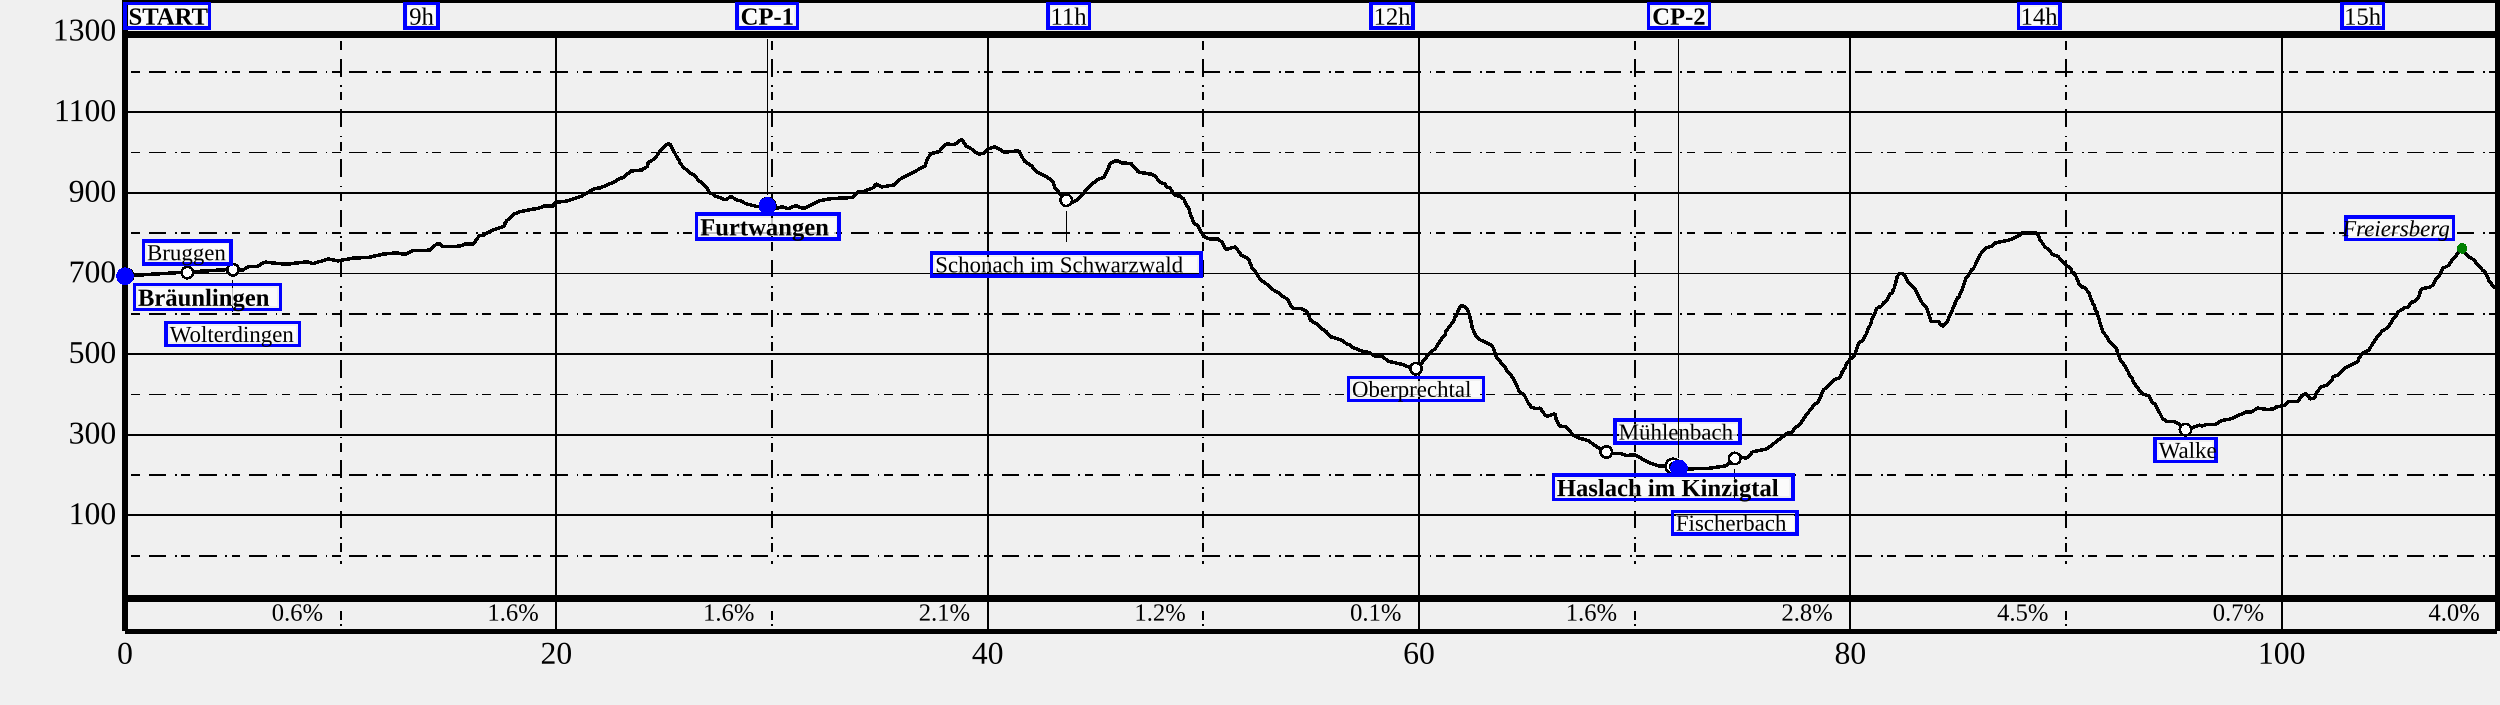
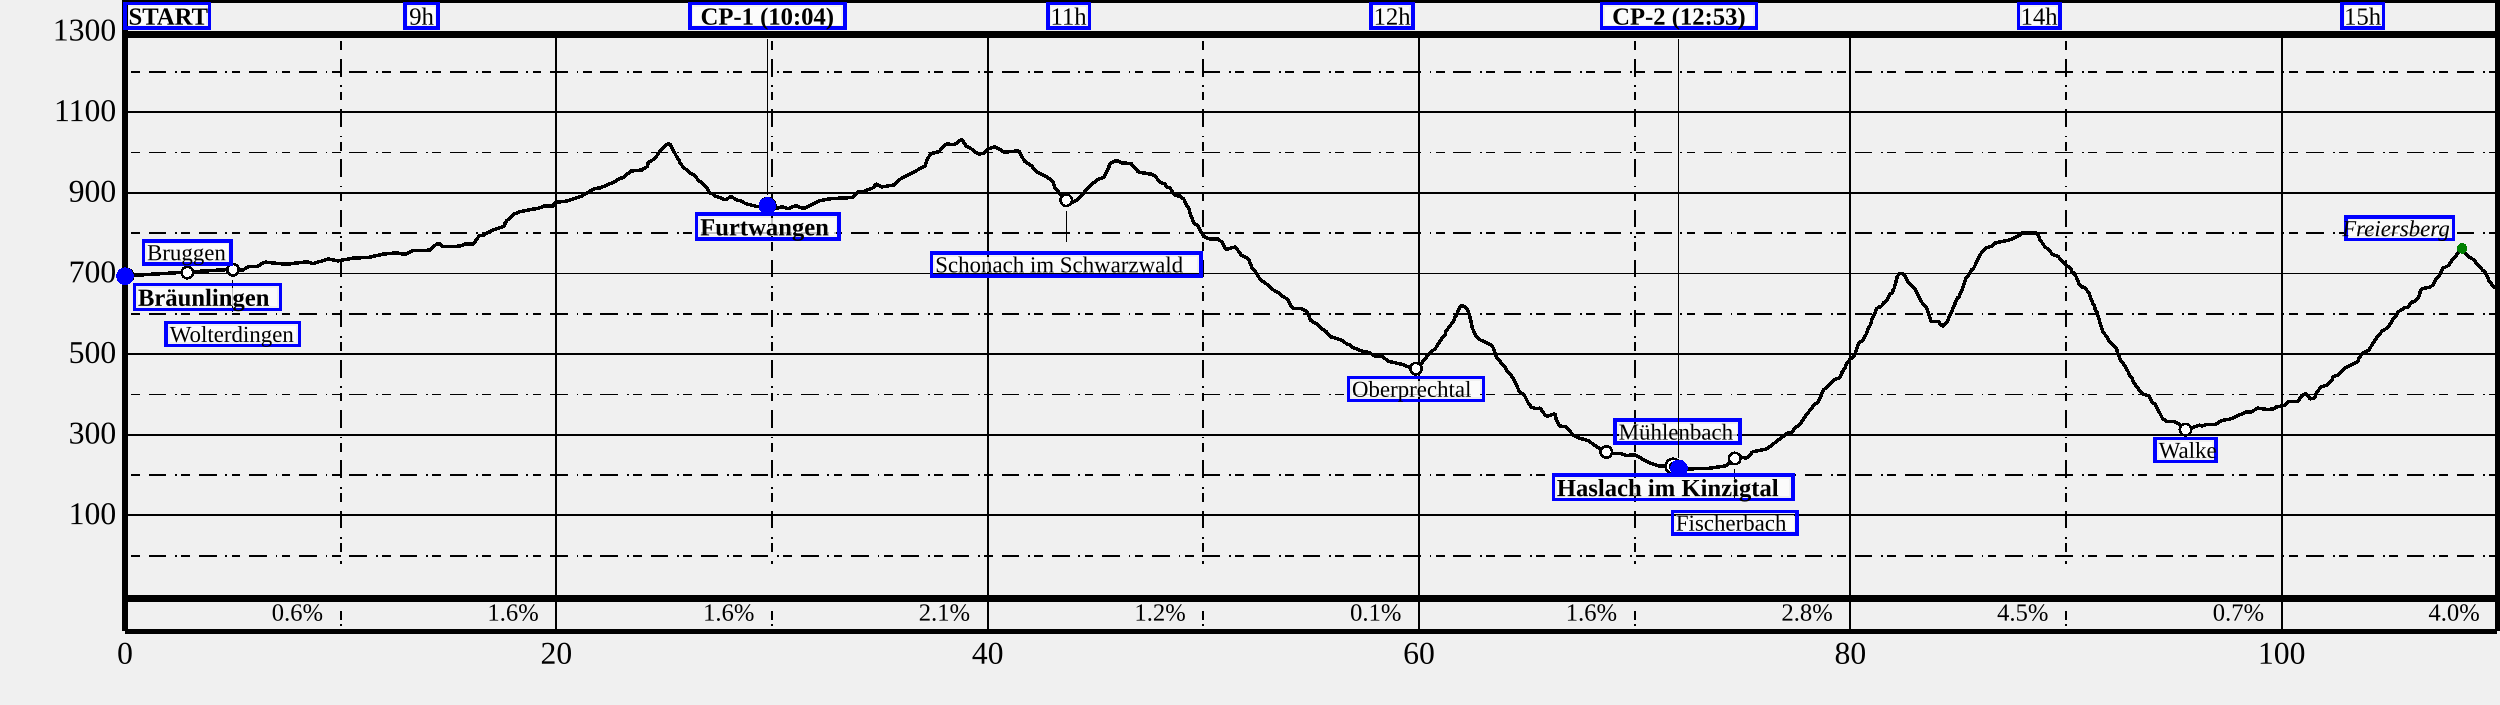
<svg xmlns="http://www.w3.org/2000/svg" height="400" width="1420">
  <g font-size="18" id="world" shape-rendering="crispEdges">
    <g id="BG" />
    <g id="SB" transform="translate(71 360)">
      <text text-anchor="middle" x="0" y="17">
0
</text>
      <text text-anchor="middle" x="245" y="17">
20
</text>
      <text text-anchor="middle" x="490" y="17">
40
</text>
      <text text-anchor="middle" x="735" y="17">
60
</text>
      <text text-anchor="middle" x="980" y="17">
80
</text>
      <text text-anchor="middle" x="1225" y="17">
100
</text>
    </g>
    <g id="SD" transform="translate(71 0)">
      <path d="M0,0 L1347.5,0" stroke="black" stroke-width="3" />
      <path d="M0,0 L0,358.5" stroke="black" stroke-width="3" />
      <path d="M0,358.5 L1347.5,358.5" stroke="black" stroke-width="3" />
      <path d="M1347.5,0 L1347.5,358.5" stroke="black" stroke-width="3" />
      <path d="M0,358.5 L1347.5,358.5" stroke="black" stroke-width="1" />
      <path d="M0,20 L0,358.5" stroke="black" stroke-width="1" />
      <path d="M245,20 L245,358.5" stroke="black" stroke-width="1" />
      <path d="M490,20 L490,358.5" stroke="black" stroke-width="1" />
      <path d="M735,20 L735,358.5" stroke="black" stroke-width="1" />
      <path d="M980,20 L980,358.5" stroke="black" stroke-width="1" />
      <path d="M1225,20 L1225,358.5" stroke="black" stroke-width="1" />
      <path d="M122.5,20 L122.5,320.5" stroke="black" stroke-dasharray="1.0,2.5,5.0,5.0,10.0,5.0" />
      <path d="M367.5,20 L367.5,320.5" stroke="black" stroke-dasharray="1.0,2.5,5.0,5.0,10.0,5.0" />
      <path d="M612.5,20 L612.5,320.5" stroke="black" stroke-dasharray="1.0,2.5,5.0,5.0,10.0,5.0" />
      <path d="M857.5,20 L857.5,320.5" stroke="black" stroke-dasharray="1.0,2.5,5.0,5.0,10.0,5.0" />
      <path d="M1102.5,20 L1102.5,320.5" stroke="black" stroke-dasharray="1.0,2.5,5.0,5.0,10.0,5.0" />
      <path d="M1347.5,20 L1347.5,320.5" stroke="black" stroke-dasharray="1.0,2.5,5.0,5.0,10.0,5.0" />
      <path d="M0,338.5 L1347.5,338.5" stroke="black" stroke-width="1" />
      <path d="M0,292.714 L1347.5,292.714" stroke="black" stroke-width="1" />
      <path d="M0,246.929 L1347.5,246.929" stroke="black" stroke-width="1" />
      <path d="M0,201.143 L1347.5,201.143" stroke="black" stroke-width="1" />
      <path d="M0,155.357 L1347.5,155.357" stroke="black" stroke-width="1" />
      <path d="M0,109.571 L1347.5,109.571" stroke="black" stroke-width="1" />
      <path d="M0,63.786 L1347.5,63.786" stroke="black" stroke-width="1" />
      <path d="M0,18 L1347.5,18" stroke="black" stroke-width="1" />
      <path d="M0,315.607 L1347.5,315.607" stroke="black" stroke-dasharray="1.0,2.5,5.0,5.0,10.0,5.0" />
      <path d="M0,269.821 L1347.5,269.821" stroke="black" stroke-dasharray="1.0,2.5,5.0,5.0,10.0,5.0" />
      <path d="M0,224.036 L1347.5,224.036" stroke="black" stroke-dasharray="1.0,2.5,5.0,5.0,10.0,5.0" />
      <path d="M0,178.25 L1347.5,178.25" stroke="black" stroke-dasharray="1.0,2.5,5.0,5.0,10.0,5.0" />
      <path d="M0,132.464 L1347.5,132.464" stroke="black" stroke-dasharray="1.0,2.5,5.0,5.0,10.0,5.0" />
      <path d="M0,86.679 L1347.5,86.679" stroke="black" stroke-dasharray="1.0,2.5,5.0,5.0,10.0,5.0" />
      <path d="M0,40.893 L1347.5,40.893" stroke="black" stroke-dasharray="1.0,2.5,5.0,5.0,10.0,5.0" />
      <path d="M0,-4.893 L1347.5,-4.893" stroke="black" stroke-dasharray="1.0,2.5,5.0,5.0,10.0,5.0" />
      <path d="M0,20 L1347.5,20" stroke="black" stroke-width="3" />
      <text font-size="14" text-anchor="end" x="112.5" y="352.5">
0.6%
</text>
      <text font-size="14" text-anchor="end" x="235" y="352.5">
1.6%
</text>
      <text font-size="14" text-anchor="end" x="357.5" y="352.5">
1.6%
</text>
      <text font-size="14" text-anchor="end" x="480" y="352.5">
2.1%
</text>
      <text font-size="14" text-anchor="end" x="602.5" y="352.5">
1.2%
</text>
      <text font-size="14" text-anchor="end" x="725" y="352.5">
0.1%
</text>
      <text font-size="14" text-anchor="end" x="847.5" y="352.5">
1.6%
</text>
      <text font-size="14" text-anchor="end" x="970" y="352.5">
2.8%
</text>
      <text font-size="14" text-anchor="end" x="1092.5" y="352.5">
4.5%
</text>
      <text font-size="14" text-anchor="end" x="1215" y="352.5">
0.7%
</text>
      <text font-size="14" text-anchor="end" x="1337.5" y="352.5">
4.0%
</text>
      <path d="M122.5,355.5 L122.5,340.5" stroke="black" stroke-dasharray="1.0,2.5,5.0,5.0,10.0,5.0" />
      <path d="M367.5,355.5 L367.5,340.5" stroke="black" stroke-dasharray="1.0,2.5,5.0,5.0,10.0,5.0" />
      <path d="M612.5,355.5 L612.5,340.5" stroke="black" stroke-dasharray="1.0,2.5,5.0,5.0,10.0,5.0" />
      <path d="M857.5,355.5 L857.5,340.5" stroke="black" stroke-dasharray="1.0,2.5,5.0,5.0,10.0,5.0" />
      <path d="M1102.5,355.5 L1102.5,340.5" stroke="black" stroke-dasharray="1.0,2.5,5.0,5.0,10.0,5.0" />
      <path d="M1347.5,355.5 L1347.5,340.5" stroke="black" stroke-dasharray="1.0,2.5,5.0,5.0,10.0,5.0" />
      <path d="M0,340.5 L1347.5,340.5" stroke="black" stroke-width="3" />
      <path d="M0.0,156.7 L58.5,153.1 L67.0,153.3 L70.4,151.3 L75.1,151.5 L78.1,149.4 L79.8,148.9 L91.5,150.1 L103.3,148.7 L106.9,149.7 L115.5,147.1 L120.9,148.2 L130.0,146.5 L137.9,146.3 L146.9,144.3 L154.4,143.6 L159.0,144.5 L163.4,142.4 L173.4,142.1 L175.2,139.8 L177.9,138.3 L178.9,138.4 L180.2,139.9 L183.1,140.1 L190.3,139.8 L193.1,138.6 L198.0,138.5 L201.3,133.8 L203.3,133.7 L208.7,130.8 L215.3,128.6 L216.0,126.4 L216.8,125.4 L220.9,121.6 L224.3,120.2 L235.1,118.2 L238.0,117.1 L243.0,117.1 L244.5,114.9 L251.0,114.2 L259.0,111.6 L266.5,107.2 L270.3,106.6 L278.2,103.2 L280.9,101.3 L283.2,100.8 L287.3,97.1 L293.5,96.6 L296.6,94.6 L297.2,92.2 L300.9,90.2 L303.4,86.5 L307.3,82.2 L308.4,81.8 L309.6,81.8 L313.8,89.9 L314.6,90.5 L315.3,92.6 L317.1,95.0 L320.5,97.6 L320.9,98.4 L323.3,99.3 L326.1,103.0 L326.9,103.0 L330.2,106.3 L332.2,109.6 L333.7,110.1 L334.5,111.0 L340.2,113.2 L341.5,113.2 L344.3,111.6 L347.3,113.6 L349.8,114.1 L352.6,115.7 L358.6,117.2 L362.0,117.6 L365.1,117.1 L369.2,118.5 L373.4,117.4 L376.7,118.5 L381.0,116.7 L385.3,118.5 L394.9,113.9 L401.2,112.8 L413.0,112.2 L416.5,109.0 L419.2,108.9 L425.3,106.5 L426.3,104.4 L429.8,106.2 L436.8,105.0 L440.4,101.7 L454.4,94.3 L455.7,90.6 L457.6,87.3 L462.4,86.1 L465.1,82.9 L466.6,81.9 L471.4,82.0 L473.9,79.9 L475.4,79.4 L478.1,83.3 L480.2,84.1 L482.8,86.3 L485.2,87.5 L487.7,87.1 L490.3,84.6 L493.5,83.5 L494.5,83.5 L499.4,86.4 L507.2,85.7 L508.0,86.2 L510.8,91.4 L515.1,94.4 L517.6,97.6 L523.8,100.6 L527.0,103.1 L528.3,106.9 L530.2,108.8 L530.5,109.6 L534.8,114.0 L537.4,115.3 L540.8,113.6 L547.4,106.4 L552.2,102.0 L556.1,100.7 L558.8,95.1 L559.3,93.0 L562.5,91.3 L563.5,91.1 L566.0,92.5 L571.5,92.9 L575.6,97.7 L583.8,99.1 L585.9,100.9 L586.9,102.7 L589.2,104.2 L590.7,104.5 L591.5,106.1 L593.4,106.6 L596.4,111.0 L599.5,111.4 L600.7,112.6 L601.1,112.4 L602.8,116.2 L604.4,118.5 L604.9,121.2 L607.2,126.7 L609.6,128.5 L611.0,131.6 L612.4,133.6 L614.1,135.1 L616.7,135.8 L620.6,135.7 L623.1,137.5 L625.0,141.1 L625.7,141.6 L630.7,140.2 L634.2,145.1 L637.6,146.7 L638.5,147.9 L640.3,152.6 L641.8,153.9 L645.0,159.1 L647.7,160.7 L651.7,164.4 L655.6,166.4 L657.0,168.1 L659.4,169.4 L660.8,170.8 L662.6,174.3 L663.5,175.2 L667.8,175.2 L671.0,176.7 L672.3,178.6 L673.1,181.5 L673.5,182.0 L678.0,184.7 L678.4,185.7 L682.2,188.3 L684.9,191.3 L691.7,193.4 L694.1,195.6 L696.0,195.9 L697.2,197.2 L702.6,199.4 L706.5,200.2 L709.9,202.2 L714.5,202.7 L717.7,205.3 L725.4,206.9 L730.5,209.0 L734.6,208.5 L735.7,207.7 L737.5,204.8 L740.1,201.8 L742.7,199.1 L744.0,198.4 L748.3,191.7 L749.7,190.5 L750.2,188.3 L754.5,182.5 L755.8,179.2 L756.3,179.2 L758.0,174.6 L759.3,173.6 L761.4,174.4 L762.4,175.6 L763.9,179.8 L765.2,186.1 L767.1,190.4 L769.9,193.1 L775.6,195.7 L777.2,197.6 L778.7,202.2 L779.5,203.5 L780.7,204.5 L781.5,206.4 L783.9,208.6 L785.3,211.1 L787.5,213.3 L787.9,214.5 L788.5,215.0 L792.3,222.9 L794.7,224.2 L797.5,229.8 L798.2,230.3 L798.4,231.1 L801.3,232.2 L803.9,231.8 L806.4,235.5 L807.8,236.5 L812.1,235.0 L813.0,238.4 L814.9,241.9 L818.8,242.5 L822.3,246.9 L826.3,248.9 L831.0,250.2 L836.5,254.1 L844.3,257.4 L849.6,257.7 L852.8,258.8 L857.5,258.2 L865.7,262.9 L871.9,264.8 L875.9,264.4 L885.4,266.4 L899.5,266.0 L909.0,264.7 L912.8,262.0 L915.7,259.1 L920.8,260.2 L923.4,258.3 L924.1,256.9 L924.7,256.6 L932.7,254.9 L944.6,245.7 L946.9,245.6 L948.3,243.2 L951.0,241.5 L954.6,236.1 L958.2,231.7 L958.6,230.5 L961.4,228.5 L963.2,225.4 L964.5,221.7 L971.1,215.6 L973.9,214.5 L975.1,212.2 L975.3,211.2 L977.2,208.8 L977.8,206.3 L979.1,205.6 L979.7,204.0 L982.1,202.5 L984.8,194.6 L987.0,193.4 L989.2,189.4 L990.5,185.7 L991.5,184.5 L992.2,181.5 L994.1,177.5 L994.8,175.4 L996.5,174.2 L997.1,174.4 L998.3,173.2 L998.6,172.2 L1000.8,170.5 L1002.6,166.9 L1003.8,166.6 L1004.3,164.7 L1004.9,163.7 L1006.6,157.3 L1007.8,155.3 L1009.3,155.3 L1011.0,156.6 L1012.8,160.1 L1016.6,163.9 L1020.4,171.5 L1023.1,174.3 L1025.7,182.0 L1026.0,182.6 L1030.1,182.6 L1030.9,184.2 L1032.5,185.3 L1035.2,182.8 L1035.8,180.5 L1037.3,177.5 L1039.4,172.6 L1039.6,171.6 L1041.0,169.0 L1042.0,168.6 L1042.2,167.0 L1043.2,165.1 L1045.8,157.5 L1046.9,156.9 L1048.7,153.4 L1050.0,152.4 L1054.1,144.1 L1055.4,142.7 L1057.0,140.9 L1060.5,139.8 L1061.9,138.1 L1071.5,136.0 L1075.9,133.8 L1077.3,132.4 L1085.8,132.4 L1087.0,134.3 L1087.6,135.9 L1090.5,140.2 L1092.5,141.6 L1094.7,144.3 L1098.1,145.8 L1102.6,150.8 L1104.9,152.0 L1106.1,154.9 L1106.9,155.0 L1108.4,157.4 L1109.9,161.4 L1111.5,162.9 L1112.7,163.1 L1115.5,166.2 L1116.6,169.6 L1118.0,172.9 L1118.4,172.9 L1119.4,176.8 L1119.9,176.8 L1122.7,186.4 L1123.6,188.7 L1123.9,188.7 L1125.3,191.2 L1125.8,191.2 L1126.9,193.9 L1130.8,197.4 L1131.3,198.4 L1131.7,200.3 L1133.8,205.3 L1135.2,206.3 L1135.4,207.3 L1136.2,207.7 L1137.0,210.2 L1137.8,211.1 L1138.9,213.9 L1140.0,214.9 L1140.9,217.0 L1142.6,219.8 L1143.1,219.8 L1143.8,221.4 L1145.6,223.5 L1149.8,225.0 L1151.4,228.5 L1153.2,229.6 L1157.3,237.7 L1160.1,239.5 L1164.1,239.5 L1167.0,241.1 L1168.3,243.0 L1171.1,243.8 L1178.4,241.5 L1179.8,241.9 L1182.0,241.2 L1187.5,241.1 L1190.9,238.8 L1195.9,238.0 L1205.2,233.8 L1207.6,234.0 L1211.5,231.8 L1217.3,232.6 L1221.1,232.1 L1221.6,231.3 L1226.6,230.2 L1229.1,227.9 L1233.7,228.2 L1234.4,227.8 L1236.3,224.8 L1238.1,223.7 L1238.6,223.6 L1241.2,226.5 L1243.0,226.3 L1244.0,225.5 L1244.3,223.8 L1247.3,219.7 L1250.4,218.9 L1253.7,215.6 L1254.3,213.9 L1256.7,213.2 L1260.2,209.5 L1268.2,205.4 L1268.8,203.6 L1270.8,200.8 L1274.4,198.9 L1279.6,190.8 L1282.2,188.0 L1285.0,186.2 L1287.0,183.6 L1288.0,181.3 L1290.2,179.4 L1290.9,177.3 L1295.2,174.6 L1296.5,174.6 L1299.0,171.5 L1300.0,171.5 L1302.6,169.3 L1303.9,165.0 L1305.1,163.9 L1309.4,163.0 L1310.9,161.8 L1312.4,158.7 L1314.1,157.0 L1316.7,152.3 L1319.6,150.9 L1323.1,145.9 L1323.6,145.9 L1324.6,144.2 L1326.8,142.1 L1327.8,142.2 L1330.7,145.4 L1334.6,147.9 L1335.4,149.5 L1337.8,151.6 L1339.3,153.8 L1340.4,154.2 L1343.2,160.4 L1343.6,160.4 L1344.7,162.4 L1347.4,164.2 L1347.4,164.2" fill="transparent" id="track" stroke="black" stroke-linejoin="miter" stroke-miterlimit="1" stroke-width="2" />
      <g>
        <g />
        <g transform="translate(1270.938 17)">
          <rect fill="white" fill-opacity="0.75" height="10" id="label-bg" width="19.625" x="-9.812" y="-13" />
          <rect fill="none" height="14" id="label-dbg" stroke="blue" stroke-width="2" width="23.625" x="-11.812" y="-15" />
          <text font-size="14.0" font-style="normal" font-weight="normal" id="" text-anchor="middle" x="0.000" y="-3.000">
15h
</text>
        </g>
        <g />
        <g transform="translate(1087.188 17)">
          <rect fill="white" fill-opacity="0.75" height="10" id="label-bg" width="19.625" x="-9.812" y="-13" />
          <rect fill="none" height="14" id="label-dbg" stroke="blue" stroke-width="2" width="23.625" x="-11.812" y="-15" />
          <text font-size="14.0" font-style="normal" font-weight="normal" id="" text-anchor="middle" x="0.000" y="-3.000">
14h
</text>
        </g>
        <g />
        <g transform="translate(719.6875 17)">
          <rect fill="white" fill-opacity="0.75" height="10" id="label-bg" width="19.625" x="-9.812" y="-13" />
          <rect fill="none" height="14" id="label-dbg" stroke="blue" stroke-width="2" width="23.625" x="-11.812" y="-15" />
          <text font-size="14.0" font-style="normal" font-weight="normal" id="" text-anchor="middle" x="0.000" y="-3.000">
12h
</text>
        </g>
        <g />
        <g transform="translate(535.9375 17)">
          <rect fill="white" fill-opacity="0.75" height="10" id="label-bg" width="19.625" x="-9.812" y="-13" />
          <rect fill="none" height="14" id="label-dbg" stroke="blue" stroke-width="2" width="23.625" x="-11.812" y="-15" />
          <text font-size="14.0" font-style="normal" font-weight="normal" id="" text-anchor="middle" x="0.000" y="-3.000">
11h
</text>
        </g>
        <g />
        <g transform="translate(168.4375 17)">
          <rect fill="white" fill-opacity="0.75" height="10" id="label-bg" width="14.817" x="-7.409" y="-13" />
          <rect fill="none" height="14" id="label-dbg" stroke="blue" stroke-width="2" width="18.817" x="-9.409" y="-15" />
          <text font-size="14.0" font-style="normal" font-weight="normal" id="" text-anchor="middle" x="0.000" y="-3.000">
 9h
</text>
        </g>
        <g>
          <circle cx="1327.479" cy="141.141" fill="Green" id="13/wp" r="3" />
        </g>
        <g transform="translate(1327.479 141.1407)">
          <rect fill="white" fill-opacity="0.75" height="9" id="label-bg" width="57.019" x="-64.019" y="-16" />
          <rect fill="none" height="13" id="label-dbg" stroke="blue" stroke-width="2" width="61.019" x="-66.019" y="-18" />
          <text font-size="13.0" font-style="italic" font-weight="normal" id="13/wp/text" text-anchor="end" x="-7.000" y="-7.000">
Freiersberg
</text>
        </g>
        <g>
          <circle cx="61.305" cy="153.205" fill="Black" id="12/wp" r="4" />
          <circle cx="61.305" cy="153.205" fill="white" id="12/wp-little-white" r="2.5" />
        </g>
        <g transform="translate(61.30526 153.2052)">
          <rect fill="white" fill-opacity="0.75" height="9" id="label-bg" width="71.742" x="-35.871" y="32" />
          <rect fill="none" height="13" id="label-dbg" stroke="blue" stroke-width="2" width="75.742" x="-37.871" y="30" />
          <text font-size="13.0" font-style="normal" font-weight="normal" id="12/wp/text" text-anchor="start" x="-35.871" y="41.000">
Wolterdingen
</text>
        </g>
        <path d="M61.31,177.21 L61.31,159.21" id="link" stroke="black" stroke-linejoin="miter" stroke-miterlimit="1" stroke-width="0.5" />
        <g>
          <circle cx="35.414" cy="154.808" fill="Black" id="11/wp" r="4" />
          <circle cx="35.414" cy="154.808" fill="white" id="11/wp-little-white" r="2.5" />
        </g>
        <g transform="translate(35.41362 154.8077)">
          <rect fill="white" fill-opacity="0.75" height="9" id="label-bg" width="45.802" x="-22.901" y="-16" />
          <rect fill="none" height="13" id="label-dbg" stroke="blue" stroke-width="2" width="49.802" x="-24.901" y="-18" />
          <text font-size="13.0" font-style="normal" font-weight="normal" id="11/wp/text" text-anchor="start" x="-22.901" y="-7.000">
Bruggen
</text>
        </g>
        <g>
          <circle cx="1170.372" cy="244.067" fill="Black" id="10/wp" r="4" />
          <circle cx="1170.372" cy="244.067" fill="white" id="10/wp-little-white" r="2.5" />
        </g>
        <g transform="translate(1170.372 244.067)">
          <rect fill="white" fill-opacity="0.75" height="9" id="label-bg" width="30.407" x="-15.204" y="7" />
          <rect fill="none" height="13" id="label-dbg" stroke="blue" stroke-width="2" width="34.407" x="-17.204" y="5" />
          <text font-size="13.0" font-style="normal" font-weight="normal" id="10/wp/text" text-anchor="start" x="-15.204" y="16.000">
Walke
</text>
        </g>
        <g>
          <circle cx="733.27" cy="209.384" fill="Black" id="9/wp" r="4" />
          <circle cx="733.27" cy="209.384" fill="white" id="9/wp-little-white" r="2.5" />
        </g>
        <g transform="translate(733.2697 209.3843)">
          <rect fill="white" fill-opacity="0.75" height="9" id="label-bg" width="72.743" x="-36.371" y="7" />
          <rect fill="none" height="13" id="label-dbg" stroke="blue" stroke-width="2" width="76.743" x="-38.371" y="5" />
          <text font-size="13.0" font-style="normal" font-weight="normal" id="9/wp/text" text-anchor="start" x="-36.371" y="16.000">
Oberprechtal
</text>
        </g>
        <g>
          <circle cx="914.351" cy="260.412" fill="Black" id="8/wp" r="4" />
          <circle cx="914.351" cy="260.412" fill="white" id="8/wp-little-white" r="2.5" />
        </g>
        <g transform="translate(914.3506 260.4125)">
          <rect fill="white" fill-opacity="0.75" height="9" id="label-bg" width="66.97" x="-33.485" y="32" />
          <rect fill="none" height="13" id="label-dbg" stroke="blue" stroke-width="2" width="70.97" x="-35.485" y="30" />
          <text font-size="13.0" font-style="normal" font-weight="normal" id="8/wp/text" text-anchor="start" x="-33.485" y="41.000">
Fischerbach
</text>
        </g>
        <path d="M914.35,284.41 L914.35,266.41" id="link" stroke="black" stroke-linejoin="miter" stroke-miterlimit="1" stroke-width="0.5" />
        <g>
          <circle cx="841.407" cy="256.704" fill="Black" id="7/wp" r="4" />
          <circle cx="841.407" cy="256.704" fill="white" id="7/wp-little-white" r="2.5" />
        </g>
        <g transform="translate(841.4073 256.7038)">
          <rect fill="white" fill-opacity="0.75" height="9" id="label-bg" width="66.97" x="7" y="-16" />
          <rect fill="none" height="13" id="label-dbg" stroke="blue" stroke-width="2" width="70.97" x="5" y="-18" />
          <text font-size="13.0" font-style="normal" font-weight="normal" id="7/wp/text" text-anchor="start" x="7.000" y="-7.000">
Mühlenbach
</text>
        </g>
        <g>
          <circle cx="534.638" cy="113.715" fill="Black" id="6/wp" r="4" />
          <circle cx="534.638" cy="113.715" fill="white" id="6/wp-little-white" r="2.5" />
        </g>
        <g transform="translate(534.6379 113.715)">
          <rect fill="white" fill-opacity="0.75" height="9" id="label-bg" width="148.87" x="-74.435" y="32" />
          <rect fill="none" height="13" id="label-dbg" stroke="blue" stroke-width="2" width="152.87" x="-76.435" y="30" />
          <text font-size="13.0" font-style="normal" font-weight="normal" id="6/wp/text" text-anchor="start" x="-74.435" y="41.000">
Schonach im Schwarzwald
</text>
        </g>
        <path d="M534.64,137.72 L534.64,119.72" id="link" stroke="black" stroke-linejoin="miter" stroke-miterlimit="1" stroke-width="0.5" />
        <g>
          <circle cx="0.343" cy="156.708" fill="Black" id="5/wp" r="5" />
          <circle cx="0.343" cy="156.708" fill="white" id="5/wp-little-white" r="3.5" />
          <circle cx="0.343" cy="156.708" fill="black" id="5/wp-little-white" r="2.5" />
        </g>
        <g transform="translate(0.3425899 156.7078)">
          <rect fill="white" fill-opacity="0.75" height="10" id="label-bg" width="79.069" x="7" y="7" />
          <rect fill="none" height="14" id="label-dbg" stroke="blue" stroke-width="2" width="83.069" x="5" y="5" />
          <text font-size="14.0" font-style="normal" font-weight="bold" id="5/wp/text" text-anchor="start" x="7.000" y="17.000">
Bräunlingen
</text>
        </g>
        <g>
          <circle cx="879.335" cy="264.808" fill="Black" id="4/wp" r="5" />
          <circle cx="879.335" cy="264.808" fill="white" id="4/wp-little-white" r="3.5" />
          <circle cx="879.335" cy="264.808" fill="black" id="4/wp-little-white" r="2.5" />
        </g>
        <g transform="translate(879.3353 264.8079)">
          <rect fill="white" fill-opacity="0.75" height="10" id="label-bg" width="132.138" x="-66.069" y="7" />
          <rect fill="none" height="14" id="label-dbg" stroke="blue" stroke-width="2" width="136.138" x="-68.069" y="5" />
          <text font-size="14.0" font-style="normal" font-weight="bold" id="4/wp/text" text-anchor="start" x="-66.069" y="17.000">
Haslach im Kinzigtal
</text>
        </g>
        <g>
          <circle cx="365.137" cy="116.691" fill="Black" id="3/wp" r="5" />
          <circle cx="365.137" cy="116.691" fill="white" id="3/wp-little-white" r="3.5" />
          <circle cx="365.137" cy="116.691" fill="black" id="3/wp-little-white" r="2.5" />
        </g>
        <g transform="translate(365.1373 116.6911)">
          <rect fill="white" fill-opacity="0.75" height="10" id="label-bg" width="76.88" x="-38.44" y="7" />
          <rect fill="none" height="14" id="label-dbg" stroke="blue" stroke-width="2" width="80.88" x="-40.44" y="5" />
          <text font-size="14.0" font-style="normal" font-weight="bold" id="3/wp/text" text-anchor="start" x="-38.440" y="17.000">
Furtwangen
</text>
        </g>
        <g>
          <circle cx="882.614" cy="265.998" fill="Blue" id="2/wp" r="5" />
        </g>
        <g transform="translate(882.614 265.9983)">
-           <rect fill="white" fill-opacity="0.75" height="10" id="label-bg" width="30.559" x="-15.279" y="-261.998" />
-           <rect fill="none" height="14" id="label-dbg" stroke="blue" stroke-width="2" width="34.559" x="-17.279" y="-263.998" />
-           <text font-size="14.0" font-style="normal" font-weight="bold" id="2/wp/text" text-anchor="middle" x="-0.000" y="-251.998">
- CP-2
+           <rect fill="white" fill-opacity="0.75" height="10" id="label-bg" width="84.084" x="-42.042" y="-261.998" />
+           <rect fill="none" height="14" id="label-dbg" stroke="blue" stroke-width="2" width="88.084" x="-44.042" y="-263.998" />
+           <text font-size="14.0" font-style="normal" font-weight="bold" id="" text-anchor="middle" x="-0.000" y="-251.998">
+ CP-2 (12:53)
</text>
        </g>
        <path d="M882.61,22.00 L882.61,260.00" id="link" stroke="black" stroke-linejoin="miter" stroke-miterlimit="1" stroke-width="0.5" />
        <g>
          <circle cx="364.819" cy="116.943" fill="Blue" id="1/wp" r="5" />
        </g>
        <g transform="translate(364.8191 116.9429)">
-           <rect fill="white" fill-opacity="0.75" height="10" id="label-bg" width="30.559" x="-15.279" y="-112.943" />
-           <rect fill="none" height="14" id="label-dbg" stroke="blue" stroke-width="2" width="34.559" x="-17.279" y="-114.943" />
-           <text font-size="14.0" font-style="normal" font-weight="bold" id="1/wp/text" text-anchor="middle" x="0.000" y="-102.943">
- CP-1
+           <rect fill="white" fill-opacity="0.75" height="10" id="label-bg" width="84.084" x="-42.042" y="-112.943" />
+           <rect fill="none" height="14" id="label-dbg" stroke="blue" stroke-width="2" width="88.084" x="-44.042" y="-114.943" />
+           <text font-size="14.0" font-style="normal" font-weight="bold" id="" text-anchor="middle" x="0.000" y="-102.943">
+ CP-1 (10:04)
</text>
        </g>
        <path d="M364.82,22.00 L364.82,110.94" id="link" stroke="black" stroke-linejoin="miter" stroke-miterlimit="1" stroke-width="0.5" />
        <g>
          <circle cx="0" cy="156.868" fill="Blue" id="0/wp" r="5" />
        </g>
        <g transform="translate(0 156.8681)">
          <rect fill="white" fill-opacity="0.75" height="10" id="label-bg" width="43.963" x="2" y="-152.868" />
          <rect fill="none" height="14" id="label-dbg" stroke="blue" stroke-width="2" width="47.963" x="0" y="-154.868" />
          <text font-size="14.0" font-style="normal" font-weight="bold" id="0/wp/text" text-anchor="start" x="2.000" y="-142.868">
START
</text>
        </g>
        <path d="M0.00,22.00 L0.00,150.87" id="link" stroke="black" stroke-linejoin="miter" stroke-miterlimit="1" stroke-width="0.5" />
      </g>
    </g>
    <g id="SL" transform="translate(0 0)">
      <text text-anchor="end" x="66" y="297.714">
100
</text>
      <text text-anchor="end" x="66" y="251.929">
300
</text>
      <text text-anchor="end" x="66" y="206.143">
500
</text>
      <text text-anchor="end" x="66" y="160.357">
700
</text>
      <text text-anchor="end" x="66" y="114.571">
900
</text>
      <text text-anchor="end" x="66" y="68.786">
1100
</text>
      <text text-anchor="end" x="66" y="23">
1300
</text>
    </g>
  </g>
</svg>
